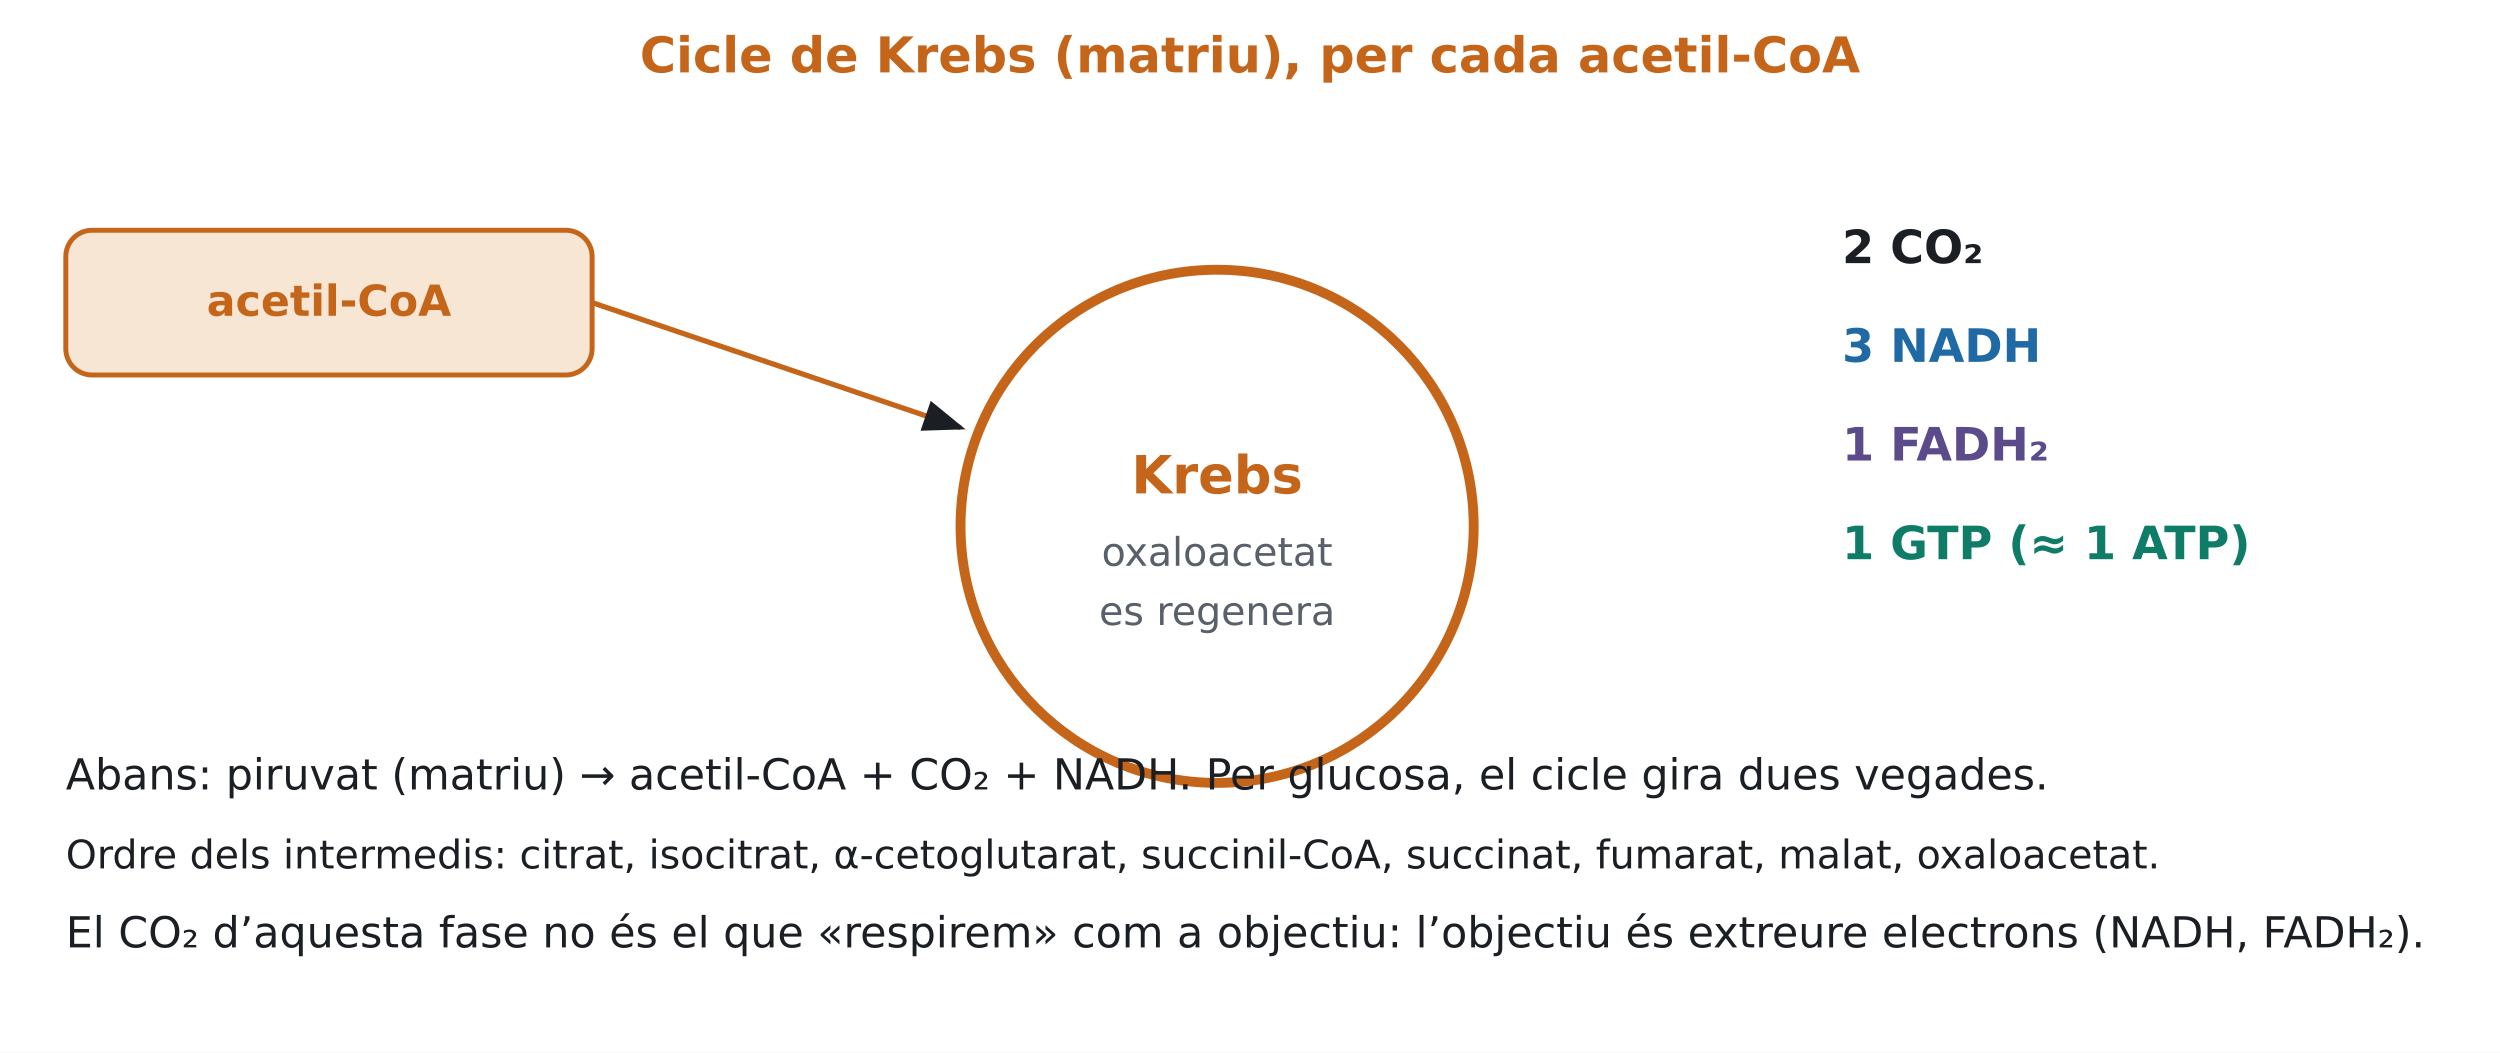
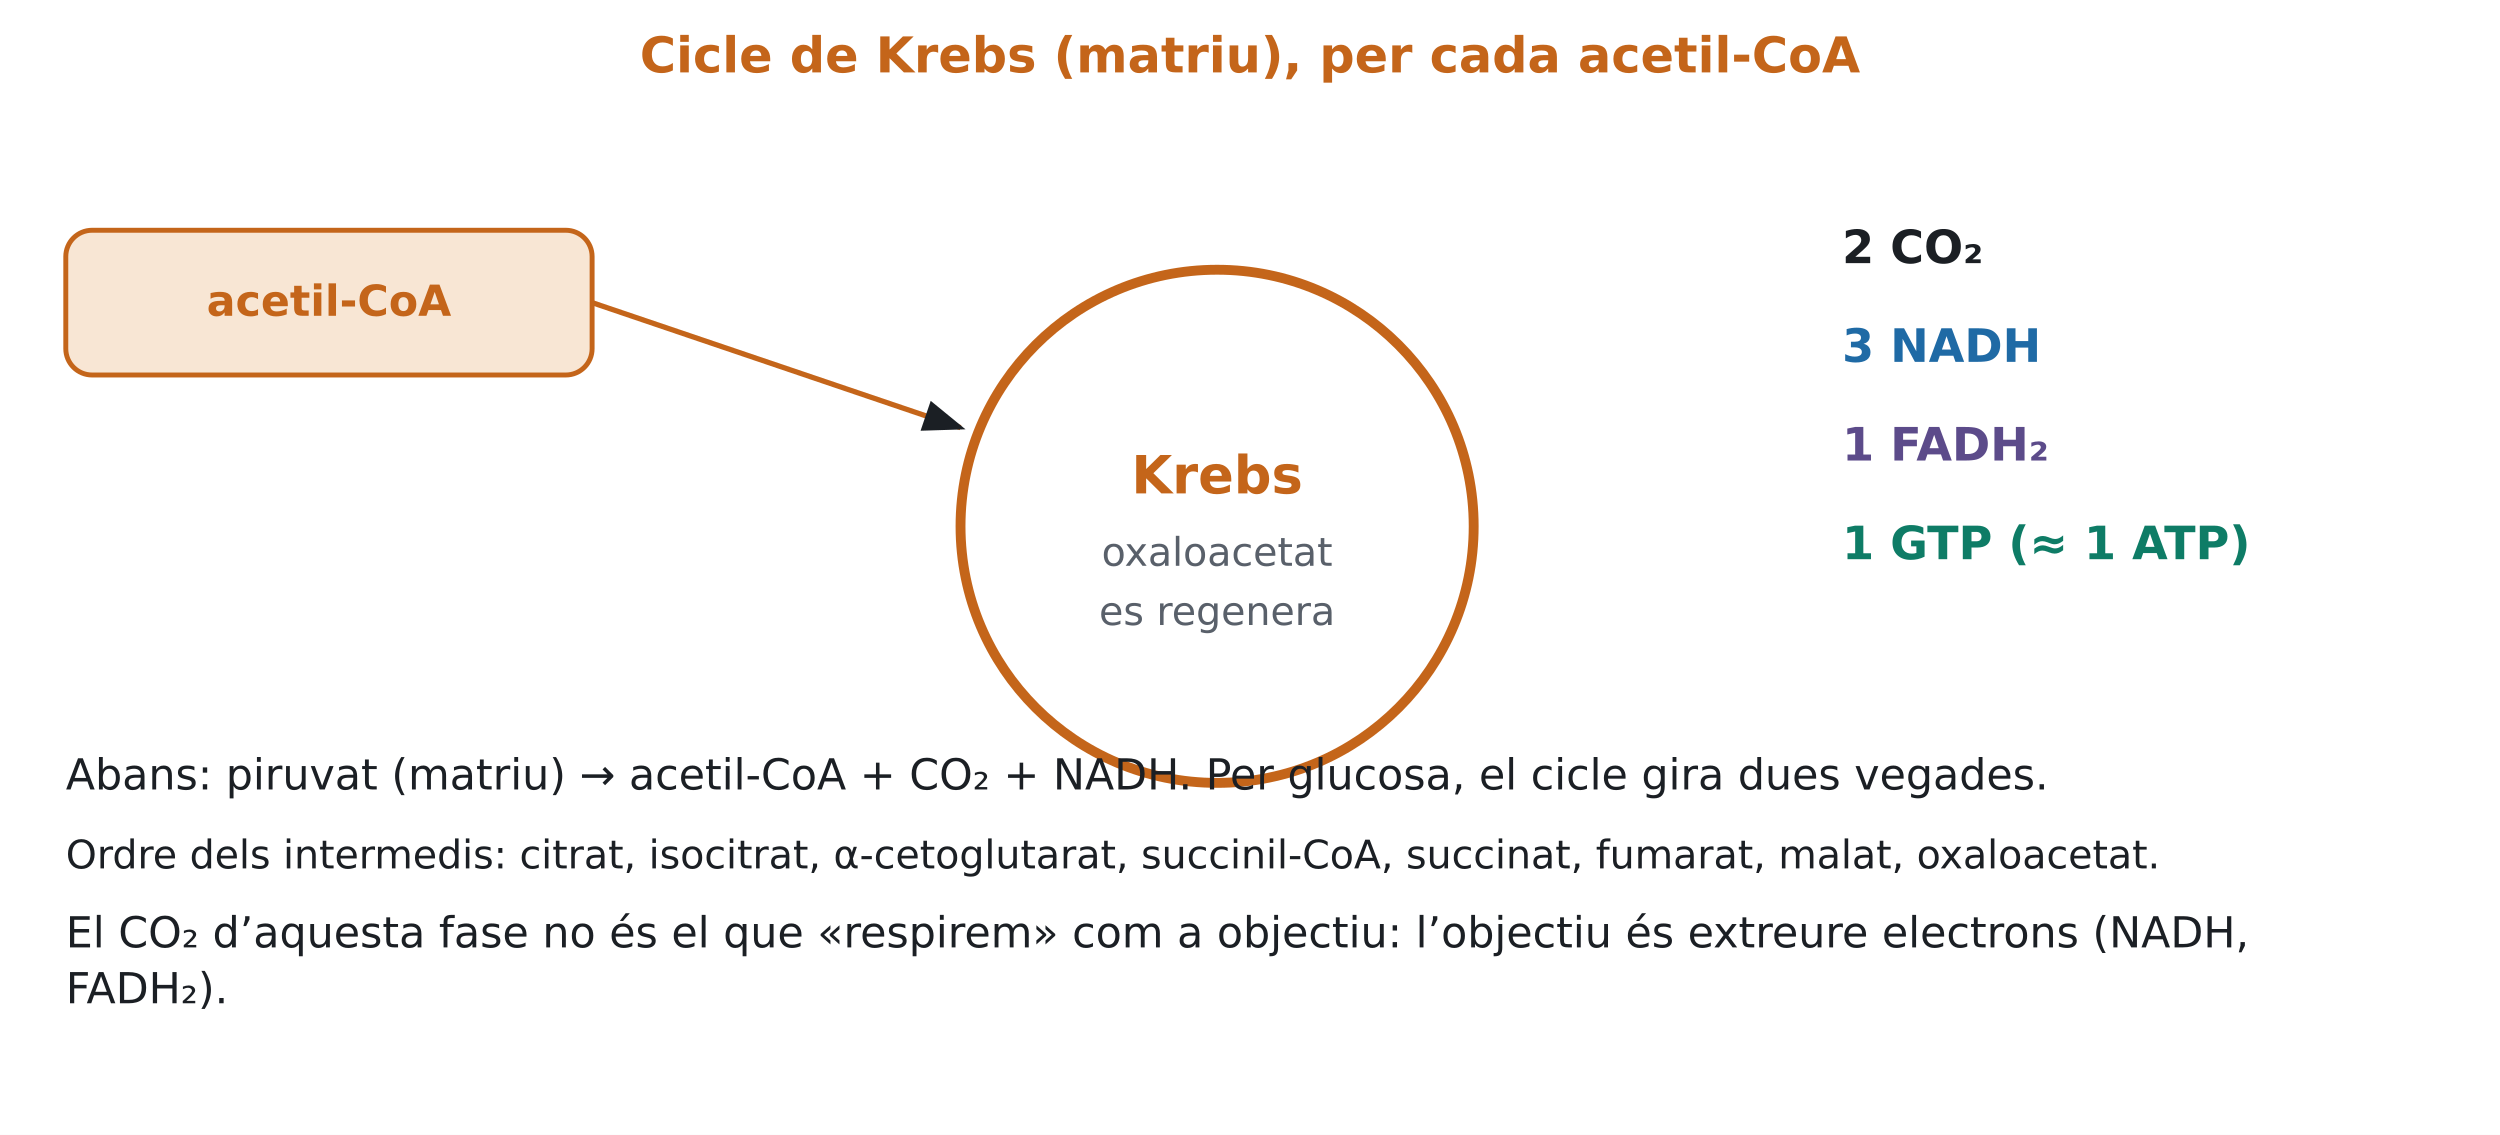
- <svg xmlns="http://www.w3.org/2000/svg" viewBox="0 0 760 320" font-family="DejaVu Sans, Liberation Sans, Arial, sans-serif">
-   <rect width="760" height="320" fill="#fff" />
+ <svg xmlns="http://www.w3.org/2000/svg" viewBox="0 0 760 345" font-family="DejaVu Sans, Liberation Sans, Arial, sans-serif">
+   <rect width="760" height="345" fill="#fff" />
  <defs>
    <marker id="ah" markerWidth="8" markerHeight="8" refX="7" refY="3" orient="auto">
      <path d="M0,0 L8,3 L0,6 Z" fill="#1b1f24" />
    </marker>
    <marker id="ahg" markerWidth="8" markerHeight="8" refX="7" refY="3" orient="auto">
      <path d="M0,0 L8,3 L0,6 Z" fill="#0E7C66" />
    </marker>
    <marker id="ahr" markerWidth="8" markerHeight="8" refX="7" refY="3" orient="auto">
      <path d="M0,0 L8,3 L0,6 Z" fill="#B23A52" />
    </marker>
    <marker id="ahb" markerWidth="8" markerHeight="8" refX="7" refY="3" orient="auto">
      <path d="M0,0 L8,3 L0,6 Z" fill="#1F6AA5" />
    </marker>
  </defs>
  <text x="380" y="22" font-size="15" text-anchor="middle" fill="#C4651A" font-weight="700" font-style="normal">Cicle de Krebs (matriu), per cada acetil-CoA</text>
  <circle cx="370" cy="160" r="78" fill="none" stroke="#C4651A" stroke-width="3" />
  <text x="370" y="150" font-size="16" text-anchor="middle" fill="#C4651A" font-weight="700" font-style="normal">Krebs</text>
  <text x="370" y="172" font-size="12" text-anchor="middle" fill="#59606a" font-weight="400" font-style="normal">oxaloacetat</text>
  <text x="370" y="190" font-size="12" text-anchor="middle" fill="#59606a" font-weight="400" font-style="normal">es regenera</text>
  <rect x="20" y="70" width="160" height="44" rx="8" fill="#f8e6d4" stroke="#C4651A" stroke-width="1.5" />
  <text x="100.0" y="96.0" font-size="13" text-anchor="middle" fill="#C4651A" font-weight="700" font-style="normal">acetil-CoA</text>
  <line x1="180" y1="92" x2="292" y2="130" stroke="#C4651A" stroke-width="1.6" marker-end="url(#ah)" />
  <text x="560" y="80" font-size="14" text-anchor="start" fill="#1b1f24" font-weight="700" font-style="normal">2 CO₂</text>
  <text x="560" y="110" font-size="14" text-anchor="start" fill="#1F6AA5" font-weight="700" font-style="normal">3 NADH</text>
  <text x="560" y="140" font-size="14" text-anchor="start" fill="#5C4B8A" font-weight="700" font-style="normal">1 FADH₂</text>
  <text x="560" y="170" font-size="14" text-anchor="start" fill="#0E7C66" font-weight="700" font-style="normal">1 GTP (≈ 1 ATP)</text>
  <text x="20" y="240" font-size="13" text-anchor="start" fill="#1b1f24" font-weight="400" font-style="normal">Abans: piruvat (matriu) → acetil-CoA + CO₂ + NADH. Per glucosa, el cicle gira dues vegades.</text>
  <text x="20" y="264" font-size="12" text-anchor="start" fill="#1b1f24" font-weight="400" font-style="normal">Ordre dels intermedis: citrat, isocitrat, α-cetoglutarat, succinil-CoA, succinat, fumarat, malat, oxaloacetat.</text>
-   <text x="20" y="288" font-size="13" text-anchor="start" fill="#1b1f24" font-weight="400" font-style="normal">El CO₂ d’aquesta fase no és el que «respirem» com a objectiu: l’objectiu és extreure electrons (NADH, FADH₂).</text>
+   <text x="20" y="288.0" font-size="13" text-anchor="start" fill="#1b1f24" font-weight="400" font-style="normal">El CO₂ d’aquesta fase no és el que «respirem» com a objectiu: l’objectiu és extreure electrons (NADH,</text>
+   <text x="20" y="305.0" font-size="13" text-anchor="start" fill="#1b1f24" font-weight="400" font-style="normal">FADH₂).</text>
</svg>
